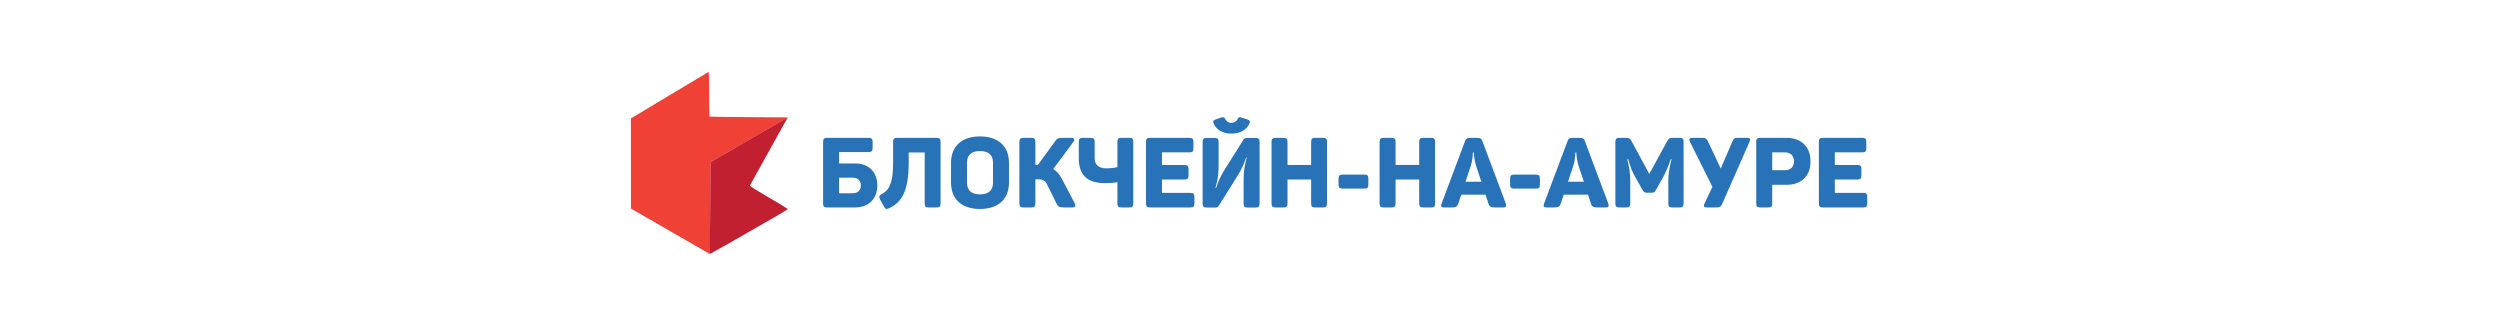
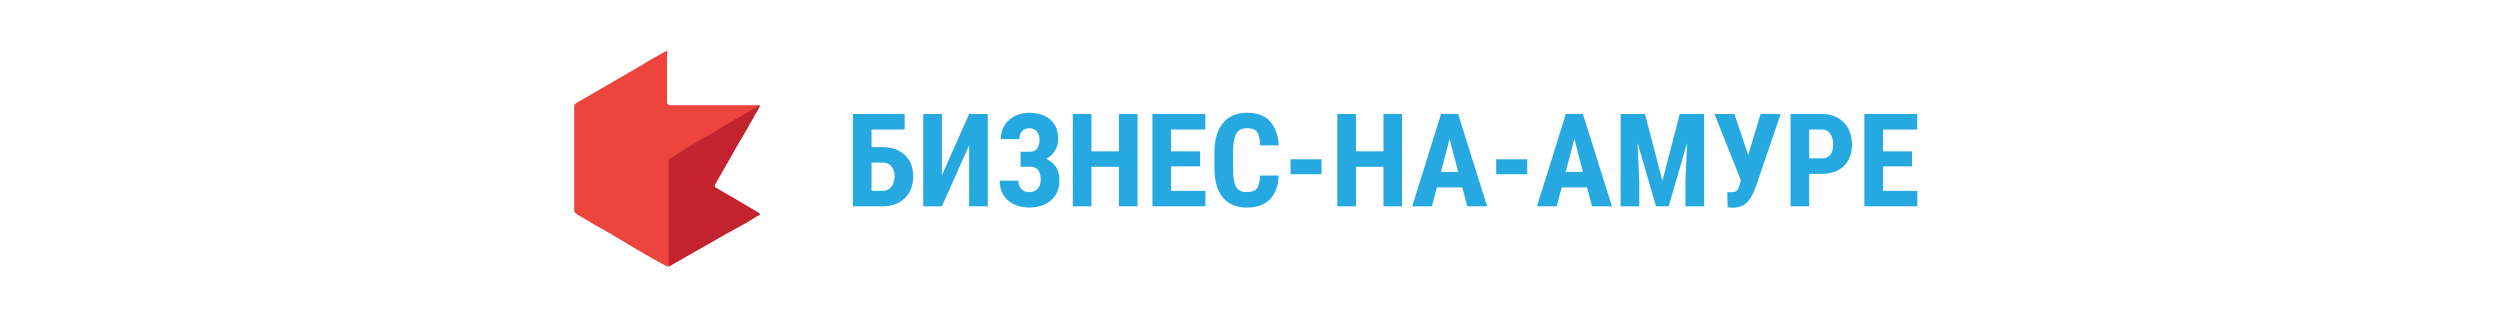
<svg xmlns="http://www.w3.org/2000/svg" version="1.1" id="Слой_1" image-rendering="optimizeQuality" text-rendering="geometricPrecision" shape-rendering="geometricPrecision" x="0px" y="0px" viewBox="0 0 256.7 32.3" style="enable-background:new 0 0 256.7 32.3;" xml:space="preserve">
  <defs id="defs51" />
  <style type="text/css" id="style2">
	.st0{fill:#ED443E;}
	.st1{fill:#C2232F;}
	.st2{fill:#25A9E0;}
</style>
  <style id="style2-35" type="text/css">
	.st0{fill:#ED443E;}
	.st1{fill:#C2232F;}
	.st2{fill:#25A9E0;}
</style>
  <style type="text/css" id="style2-3">
	.st0{fill:#ED443E;}
	.st1{fill:#C2232F;}
	.st2{fill:#25A9E0;}
</style>
  <style id="style2-6" type="text/css">
	.st0{fill:#ED443E;}
	.st1{fill:#C2232F;}
</style>
-   <g style="stroke-width:19.567" id="g10-3" transform="matrix(0.05110634,0,0,0.05110634,882.0324,-386.3975)">
-     <path style="fill:#ef4136;stroke-width:19.567" id="path6-5" d="m -15835,7705 c -156.17,93.5 0,0 -156.17,93.5 l 0.161,181.35 5.75,3.236 c 152.75,87.883 -5.75,-3.236 150.25,86.539 l 2.5,1.344 1.75,-184.76 154.88,-89.709 -78.486,-0.5 c -43.165,-0.275 -78.738,-0.755 -79.049,-1.066 -0.311,-0.311 -0.589,-20.674 -0.619,-45.25 -0.03,-25.945 -0.436,-44.684 -0.961,-44.684 z" />
-     <path style="fill:#bf1e2e;fill-opacity:0.986;stroke-width:19.567" id="path8-6" d="m -15831,7886.2 154.88,-89.714 -75.929,136.92 c 0.221,1.53 9.81,7.602 37.999,24.063 20.738,12.11 37.838,22.464 38,23.01 0.163,0.546 -6.004,4.629 -13.704,9.075 -112.09,64.713 -141.68,80.9 -142.99,81.405 z" />
+   <g style="image-rendering:optimizeQuality;shape-rendering:geometricPrecision;text-rendering:geometricPrecision" id="g870" transform="matrix(0.2915357,0,0,0.2915357,58.95638,5.206829)">
+     <path class="st0" d="M 33.243,76.1 C 32,75.6 32.364,75.743 32,75.6 25,71.9 18.5,67.8 11.5,63.7 7.8,61.7 4.5,59.6 0.9,57.6 0.4,57.2 0,56.8 0,56.4 V 19.6 C 0,18.8 0.4,18.8 0.8,18.4 8.6,13.9 16.4,9.4 24.1,4.9 26.6,3.3 29,2 31.9,0.4 32.3,0.4 32.7,0 32.7,0 c 0.4,0.4 0,0.8 0,1.2 V 18 c 0,0.8 0.4,1.2 1.2,1.2 h 30.3 1.2 c -0.257,0.9 -0.2,0.4 -0.8,0.8 -3.7,2.1 -6.5,3.7 -9.8,5.7 -7,4.1 -13.9,7.8 -20.5,11.9 -0.037,0.884 -0.578,1.243 -0.8,1.2 v 36 c -0.257,1.3 -0.258,0.13 -0.257,1.3 z" id="path4-7" style="fill:#ed443e" />
+     <path class="st1" d="m 33.243,76.1 v -1.2 -36 c 0,-0.538 0.118,-0.575 0.8,-1.2 7.7,-5 13.2,-7.8 20.3,-12.1 3.3,-2 3.324,-2.035 11.057,-6.4 v 0 c -0.257,0.9 -0.157,0.5 -0.257,0.9 -1.6,2.9 -3.3,5.7 -4.9,8.6 -3.7,6.1 -7,12.3 -10.6,18.4 -0.4,0.8 0,0.8 0.4,1.2 4.9,2.9 9.8,5.7 14.7,8.6 0.4,0 0.4,0.4 0.8,0.8 -1.6,0.8 -3.3,2 -4.9,2.9 -9,4.9 -18,10.2 -27.4,15.5 z" id="path6-5" style="fill:#c2232f" />
  </g>
-   <g style="fill:#1163af;fill-opacity:0.901;stroke-width:8.742" id="g46" transform="matrix(0.1143846,0,0,0.1143846,1745.133,-877.9543)" aria-label="БЛОКЧЕЙН-НА-АМУРЕ">
-     <path id="path12" d="m -14477,7799.2 h -37.224 c -2.64,0 -3.608,0.88 -3.608,3.608 v 55.44 c 0,2.64 1.056,3.432 3.52,3.432 h 25.08 c 12.144,0 20.064,-7.568 20.064,-19.712 0,-12.32 -7.92,-19.8 -20.064,-19.8 h -14.256 v -10.208 h 26.488 c 2.64,0 3.608,-0.968 3.608,-3.608 v -5.544 c 0,-2.728 -0.968,-3.608 -3.608,-3.608 z m -6.952,42.768 c 0,4.136 -2.64,6.952 -7.304,6.952 h -12.232 v -13.992 h 12.232 c 4.664,0 7.304,2.816 7.304,7.04 z" style="stroke-width:8.742" />
-     <path id="path14" d="m -14416,7799.2 h -35.376 c -2.728,0 -3.608,0.88 -3.608,3.608 v 18.832 c 0,21.648 -5.632,25.608 -10.032,27.896 -2.464,1.232 -2.904,2.464 -1.76,4.84 l 3.432,6.248 c 1.056,2.464 2.288,2.904 4.752,1.76 9.24,-4.488 17.6,-11.968 17.6,-40.832 v -9.24 h 14.344 v 45.76 c 0,2.728 0.88,3.608 3.608,3.608 h 7.04 c 2.728,0 3.608,-0.88 3.608,-3.608 v -55.264 c 0,-2.728 -0.88,-3.608 -3.608,-3.608 z" style="stroke-width:8.742" />
-     <path id="path16" d="m -14403,7821.6 v 17.776 c 0,14.608 9.328,23.672 25.96,23.672 16.72,0 26.048,-9.064 26.048,-23.672 V 7821.6 c 0,-14.608 -9.328,-23.672 -26.048,-23.672 -16.632,0 -25.96,9.064 -25.96,23.672 z m 37.664,-0.264 v 18.304 c 0,6.864 -4.224,10.296 -11.704,10.296 -7.392,0 -11.616,-3.432 -11.616,-10.296 v -18.304 c 0,-6.864 4.224,-10.296 11.616,-10.296 7.48,0 11.704,3.432 11.704,10.296 z" style="stroke-width:8.742" />
-     <path id="path18" d="m -14292,7857.9 -11.264,-21.472 c -2.288,-4.312 -4.664,-7.304 -8.008,-9.24 l 18.216,-24.464 c 1.408,-1.848 0.704,-3.52 -1.76,-3.52 h -7.656 c -4.224,0 -5.192,0.44 -7.04,2.992 l -15.576,21.384 h -2.2 v -20.768 c 0,-2.728 -0.968,-3.608 -3.608,-3.608 h -7.128 c -2.64,0 -3.608,0.88 -3.608,3.608 v 55.264 c 0,2.728 0.968,3.608 3.608,3.608 h 7.128 c 2.64,0 3.608,-0.88 3.608,-3.608 v -21.648 h 2.288 c 5.016,0 6.6,1.232 8.536,5.28 l 8.272,16.72 c 1.32,2.728 2.728,3.256 7.216,3.256 h 7.04 c 2.728,0 3.08,-1.672 1.936,-3.784 z" style="stroke-width:8.742" />
-     <path id="path20" d="m -14243,7799.2 h -7.128 c -2.64,0 -3.52,0.88 -3.52,3.608 v 22.704 c -1.408,0.352 -4.752,1.056 -9.856,1.056 -7.128,0 -10.56,-3.256 -10.56,-9.152 v -14.608 c 0,-2.728 -0.88,-3.608 -3.608,-3.608 h -7.04 c -2.728,0 -3.608,0.88 -3.608,3.608 v 14.608 c 0,14.432 6.776,22.44 23.584,22.44 5.544,0 9.328,-0.528 11.088,-0.792 v 19.008 c 0,2.728 0.88,3.608 3.52,3.608 h 7.128 c 2.728,0 3.608,-0.88 3.608,-3.608 v -55.264 c 0,-2.728 -0.88,-3.608 -3.608,-3.608 z" style="stroke-width:8.742" />
-     <path id="path22" d="m -14189,7799.2 h -35.376 c -2.64,0 -3.608,0.88 -3.608,3.608 v 55.264 c 0,2.728 0.968,3.608 3.608,3.608 h 36.256 c 2.64,0 3.608,-0.88 3.608,-3.608 v -5.896 c 0,-2.64 -0.968,-3.608 -3.608,-3.608 h -25.52 V 7836.6 h 20.24 c 2.728,0 3.608,-0.88 3.608,-3.608 v -5.896 c 0,-2.64 -0.88,-3.52 -3.608,-3.52 h -20.24 v -11.352 h 24.64 c 2.728,0 3.608,-0.88 3.608,-3.52 v -5.896 c 0,-2.728 -0.88,-3.608 -3.608,-3.608 z" style="stroke-width:8.742" />
-     <path id="path24" d="m -14135,7786 c 0.616,-1.76 0.176,-2.464 -1.584,-3.168 l -5.896,-1.936 c -1.672,-0.528 -2.376,-0.352 -3.08,1.232 -1.144,2.288 -3.168,3.608 -5.72,3.608 -2.64,0 -4.664,-1.32 -5.632,-3.608 -0.792,-1.584 -1.584,-1.76 -3.696,-1.144 l -5.192,1.848 c -1.848,0.704 -2.288,1.408 -1.584,3.168 2.288,5.896 8.272,9.416 16.104,9.416 7.92,0 13.904,-3.52 16.28,-9.416 z m 5.368,13.288 h -7.48 c -1.848,0 -2.728,0.528 -3.432,1.672 l -15.928,25.256 c -4.4,7.128 -5.896,10.296 -8.624,17.952 h -0.528 c 2.2,-8.536 2.816,-11.264 2.816,-21.296 v -19.976 c 0,-2.728 -0.968,-3.608 -3.608,-3.608 h -7.128 c -2.64,0 -3.608,0.88 -3.608,3.608 v 55.264 c 0,2.728 0.968,3.608 3.608,3.608 h 7.48 c 1.76,0 2.728,-0.44 3.432,-1.672 l 16.104,-25.696 c 4.488,-7.128 5.72,-9.856 8.448,-17.512 h 0.528 c -2.024,8.624 -2.816,11.088 -2.816,21.296 v 19.976 c 0,2.728 0.968,3.608 3.608,3.608 h 7.128 c 2.64,0 3.608,-0.88 3.608,-3.608 v -55.264 c 0,-2.728 -0.968,-3.608 -3.608,-3.608 z" style="stroke-width:8.742" />
-     <path id="path26" d="m -14069,7799.2 h -7.128 c -2.728,0 -3.608,0.88 -3.608,3.608 v 20.68 h -21.208 v -20.68 c 0,-2.728 -0.968,-3.608 -3.608,-3.608 h -7.128 c -2.64,0 -3.608,0.88 -3.608,3.608 v 55.264 c 0,2.728 0.968,3.608 3.608,3.608 h 7.128 c 2.64,0 3.608,-0.88 3.608,-3.608 V 7836.6 h 21.208 v 21.472 c 0,2.728 0.88,3.608 3.608,3.608 h 7.128 c 2.64,0 3.52,-0.88 3.52,-3.608 v -55.264 c 0,-2.728 -0.88,-3.608 -3.52,-3.608 z" style="stroke-width:8.742" />
-     <path id="path28" d="m -14032,7832.2 h -19.536 c -2.64,0 -3.608,0.88 -3.608,3.608 v 5.368 c 0,2.728 0.968,3.608 3.608,3.608 h 19.536 c 2.728,0 3.608,-0.88 3.608,-3.608 v -5.368 c 0,-2.728 -0.88,-3.608 -3.608,-3.608 z" style="stroke-width:8.742" />
-     <path id="path30" d="m -13972,7799.2 h -7.128 c -2.728,0 -3.608,0.88 -3.608,3.608 v 20.68 h -21.208 v -20.68 c 0,-2.728 -0.968,-3.608 -3.608,-3.608 h -7.128 c -2.64,0 -3.608,0.88 -3.608,3.608 v 55.264 c 0,2.728 0.968,3.608 3.608,3.608 h 7.128 c 2.64,0 3.608,-0.88 3.608,-3.608 V 7836.6 h 21.208 v 21.472 c 0,2.728 0.88,3.608 3.608,3.608 h 7.128 c 2.64,0 3.52,-0.88 3.52,-3.608 v -55.264 c 0,-2.728 -0.88,-3.608 -3.52,-3.608 z" style="stroke-width:8.742" />
-     <path id="path32" d="m -13905,7858.2 -21.032,-56.144 c -0.792,-2.288 -1.936,-2.816 -4.4,-2.816 h -6.776 c -2.464,0 -3.52,0.528 -4.4,2.992 l -21.032,55.968 c -0.88,2.376 -0.264,3.52 2.376,3.52 h 6.072 c 4.4,0 5.544,-0.704 6.424,-3.256 l 2.816,-8.272 h 21.736 l 2.728,8.272 c 0.792,2.552 2.112,3.256 6.512,3.256 h 6.6 c 2.552,0 3.256,-1.144 2.376,-3.52 z m -26.488,-33.264 4.576,13.64 h -14.256 l 4.576,-13.728 c 2.112,-6.248 2.024,-12.496 2.024,-12.496 h 0.88 c 0,0 0.176,6.248 2.2,12.584 z" style="stroke-width:8.742" />
-     <path id="path34" d="m -13878,7832.2 h -19.536 c -2.64,0 -3.608,0.88 -3.608,3.608 v 5.368 c 0,2.728 0.968,3.608 3.608,3.608 h 19.536 c 2.728,0 3.608,-0.88 3.608,-3.608 v -5.368 c 0,-2.728 -0.88,-3.608 -3.608,-3.608 z" style="stroke-width:8.742" />
-     <path id="path36" d="m -13813,7858.2 -21.032,-56.144 c -0.792,-2.288 -1.936,-2.816 -4.4,-2.816 h -6.776 c -2.464,0 -3.52,0.528 -4.4,2.992 l -21.032,55.968 c -0.88,2.376 -0.264,3.52 2.376,3.52 h 6.072 c 4.4,0 5.544,-0.704 6.424,-3.256 l 2.816,-8.272 h 21.736 l 2.728,8.272 c 0.792,2.552 2.112,3.256 6.512,3.256 h 6.6 c 2.552,0 3.256,-1.144 2.376,-3.52 z m -26.488,-33.264 4.576,13.64 h -14.256 l 4.576,-13.728 c 2.112,-6.248 2.024,-12.496 2.024,-12.496 h 0.88 c 0,0 0.176,6.248 2.2,12.584 z" style="stroke-width:8.742" />
-     <path id="path38" d="m -13749,7799.2 h -6.248 c -2.728,0 -3.432,0.44 -4.752,2.728 l -16.192,29.656 -16.104,-29.744 c -1.232,-2.112 -2.112,-2.64 -5.016,-2.64 h -5.72 c -2.64,0 -3.608,0.88 -3.608,3.52 v 55.44 c 0,2.64 0.968,3.52 3.608,3.52 h 6.248 c 2.64,0 3.52,-0.88 3.52,-3.52 v -19.888 c 0,-5.896 -0.528,-10.912 -2.64,-19.888 h 0.792 c 1.76,6.424 3.696,11.616 6.512,16.368 l 6.336,11.176 c 1.056,2.024 1.848,2.552 4.048,2.552 h 4.048 c 2.2,0 2.992,-0.704 3.96,-2.552 l 6.248,-11.176 c 2.64,-4.752 5.104,-10.384 6.952,-16.368 h 0.792 c -2.2,8.624 -2.904,14.432 -2.904,19.8 v 19.976 c 0,2.64 0.88,3.52 3.52,3.52 h 6.6 c 2.728,0 3.608,-0.88 3.608,-3.52 v -55.44 c 0,-2.64 -0.88,-3.52 -3.608,-3.52 z" style="stroke-width:8.742" />
-     <path id="path40" d="m -13688,7799.2 h -7.304 c -4.048,0 -5.016,0.088 -6.248,3.168 l -10.472,24.376 -11.528,-24.376 c -1.408,-3.08 -2.728,-3.168 -6.864,-3.168 h -7.392 c -2.552,0 -2.904,1.408 -1.848,3.608 l 20.152,40.392 -7.128,14.872 c -0.968,2.112 -0.792,3.608 1.76,3.608 h 8.272 c 3.784,0 4.664,-0.528 5.808,-3.168 l 24.552,-55.704 c 0.968,-2.2 0.792,-3.608 -1.76,-3.608 z" style="stroke-width:8.742" />
-     <path id="path42" d="m -13653,7799.2 h -23.584 c -2.64,0 -3.608,0.88 -3.608,3.608 v 55.264 c 0,2.728 0.968,3.608 3.608,3.608 h 7.128 c 2.64,0 3.608,-0.88 3.608,-3.608 v -16.72 h 12.848 c 13.288,0 21.56,-7.832 21.56,-21.032 0,-13.2 -8.448,-21.12 -21.56,-21.12 z m -1.496,29.04 h -11.352 v -16.016 h 11.352 c 5.192,0 8.184,3.08 8.184,8.096 0,5.016 -3.08,7.92 -8.184,7.92 z" style="stroke-width:8.742" />
-     <path id="path44" d="m -13585,7799.2 h -35.376 c -2.64,0 -3.608,0.88 -3.608,3.608 v 55.264 c 0,2.728 0.968,3.608 3.608,3.608 h 36.256 c 2.64,0 3.608,-0.88 3.608,-3.608 v -5.896 c 0,-2.64 -0.968,-3.608 -3.608,-3.608 h -25.52 V 7836.6 h 20.24 c 2.728,0 3.608,-0.88 3.608,-3.608 v -5.896 c 0,-2.64 -0.88,-3.52 -3.608,-3.52 h -20.24 v -11.352 h 24.64 c 2.728,0 3.608,-0.88 3.608,-3.52 v -5.896 c 0,-2.728 -0.88,-3.608 -3.608,-3.608 z" style="stroke-width:8.742" />
+   <g aria-label="БИЗНЕС-НА-АМУРЕ" transform="translate(97.25094,-39.0311)" style="font-style:normal;font-variant:normal;font-weight:bold;font-stretch:normal;font-size:13.333px;line-height:1.25;font-family:'Roboto Condensed';-inkscape-font-specification:'Roboto Condensed, Bold';letter-spacing:0px;word-spacing:0px;fill:#25a9e0;fill-opacity:1;stroke:none;image-rendering:optimizeQuality;shape-rendering:geometricPrecision;text-rendering:geometricPrecision" id="flowRoot872">
+     <path d="m -4.361,52.331 h -3.398 v 1.81 h 1.133 q 1.439,0 2.292,0.82 0.853,0.814 0.853,2.181 0,1.361 -0.833,2.207 -0.833,0.84 -2.207,0.866 h -3.158 v -9.479 h 5.319 z m -3.398,3.398 v 2.897 h 1.159 q 0.56,0 0.879,-0.417 0.326,-0.423 0.326,-1.081 0,-0.618 -0.319,-1.003 -0.312,-0.391 -0.872,-0.397 z" id="path839" />
+     <path d="m 2.26,50.736 h 1.914 v 9.479 H 2.26 v -6.276 l -2.793,6.276 H -2.454 v -9.479 h 1.921 v 6.283 z" id="path841" />
+     <path d="m 9.486,53.347 q 0,-0.521 -0.293,-0.833 -0.286,-0.312 -0.781,-0.312 -0.436,0 -0.716,0.306 -0.273,0.299 -0.273,0.801 H 5.508 q 0,-0.788 0.378,-1.4 0.384,-0.618 1.055,-0.957 0.671,-0.339 1.471,-0.339 1.413,0 2.201,0.71 0.794,0.703 0.794,1.986 0,0.651 -0.332,1.191 -0.326,0.534 -0.898,0.846 0.651,0.273 1.003,0.833 0.352,0.553 0.352,1.38 0,1.283 -0.853,2.031 -0.853,0.749 -2.266,0.749 -0.859,0 -1.556,-0.332 Q 6.166,59.675 5.775,59.057 5.391,58.438 5.391,57.585 h 1.921 q 0,0.488 0.306,0.833 0.306,0.345 0.794,0.345 0.547,0 0.872,-0.345 0.326,-0.345 0.326,-0.892 0,-0.736 -0.28,-1.055 -0.28,-0.319 -0.814,-0.319 H 7.546 v -1.543 h 0.977 q 0.964,-0.006 0.964,-1.263 z" id="path843" />
+     <path d="M 19.551,60.215 H 17.644 v -4.056 h -2.826 v 4.056 h -1.914 v -9.479 h 1.914 v 3.835 h 2.826 v -3.835 h 1.908 z" id="path845" />
+     <path d="m 25.977,56.114 h -2.982 v 2.513 h 3.529 v 1.589 h -5.443 v -9.479 h 5.43 v 1.595 h -3.516 v 2.24 h 2.982 z" id="path847" />
+     <path d="m 34.044,57.058 q -0.072,1.621 -0.911,2.454 -0.84,0.833 -2.37,0.833 -1.608,0 -2.467,-1.055 -0.853,-1.061 -0.853,-3.021 V 54.675 q 0,-1.953 0.885,-3.008 0.885,-1.061 2.461,-1.061 1.549,0 2.35,0.866 0.807,0.866 0.918,2.487 h -1.921 q -0.026,-1.003 -0.312,-1.38 -0.28,-0.384 -1.035,-0.384 -0.768,0 -1.087,0.54 -0.319,0.534 -0.339,1.764 v 1.79 q 0,1.413 0.312,1.94 0.319,0.527 1.087,0.527 0.755,0 1.042,-0.365 0.286,-0.371 0.326,-1.335 z" id="path849" />
+     <path d="M 38.445,56.921 H 35.261 V 55.385 H 38.445 Z" id="path851" />
+     <path d="m 46.713,60.215 h -1.908 v -4.056 h -2.826 v 4.056 h -1.914 v -9.479 h 1.914 v 3.835 h 2.826 v -3.835 h 1.908 z" id="path853" />
+     <path d="m 52.898,58.275 h -2.611 l -0.508,1.94 h -2.025 l 2.962,-9.479 h 1.751 l 2.982,9.479 h -2.044 z m -2.194,-1.595 h 1.771 l -0.885,-3.379 z" id="path855" />
+     <path d="m 59.564,56.921 h -3.184 v -1.536 h 3.184 z" id="path857" />
+     <path d="m 65.71,58.275 h -2.611 l -0.508,1.94 h -2.025 l 2.962,-9.479 h 1.751 l 2.982,9.479 h -2.044 z m -2.194,-1.595 h 1.771 l -0.885,-3.379 z" id="path859" />
+     <path d="m 71.654,50.736 1.79,6.855 1.784,-6.855 h 2.5 v 9.479 H 75.808 V 57.65 l 0.176,-3.952 -1.895,6.517 h -1.302 l -1.895,-6.517 0.176,3.952 v 2.565 h -1.914 v -9.479 z" id="path861" />
+     <path d="m 82.253,54.949 1.276,-4.212 h 2.057 l -2.598,7.617 q -0.443,1.133 -0.957,1.556 -0.508,0.423 -1.224,0.443 h -0.208 l -0.456,-0.026 -0.033,-1.589 q 0.065,0.026 0.423,0.026 0.365,0 0.547,-0.163 0.189,-0.163 0.326,-0.729 l 0.091,-0.345 -2.708,-6.79 h 2.051 z" id="path863" />
+     <path d="m 88.516,56.882 v 3.333 h -1.914 v -9.479 h 3.229 q 1.406,0 2.24,0.872 0.84,0.872 0.84,2.266 0,1.393 -0.827,2.201 -0.827,0.807 -2.292,0.807 z m 0,-1.595 h 1.315 q 0.547,0 0.846,-0.358 0.299,-0.358 0.299,-1.042 0,-0.71 -0.306,-1.126 -0.306,-0.423 -0.82,-0.43 h -1.335 z" id="path865" />
+     <path d="m 99.076,56.114 h -2.982 v 2.513 h 3.529 v 1.589 h -5.443 v -9.479 h 5.43 v 1.595 h -3.516 v 2.24 h 2.982 z" id="path867" />
  </g>
</svg>
